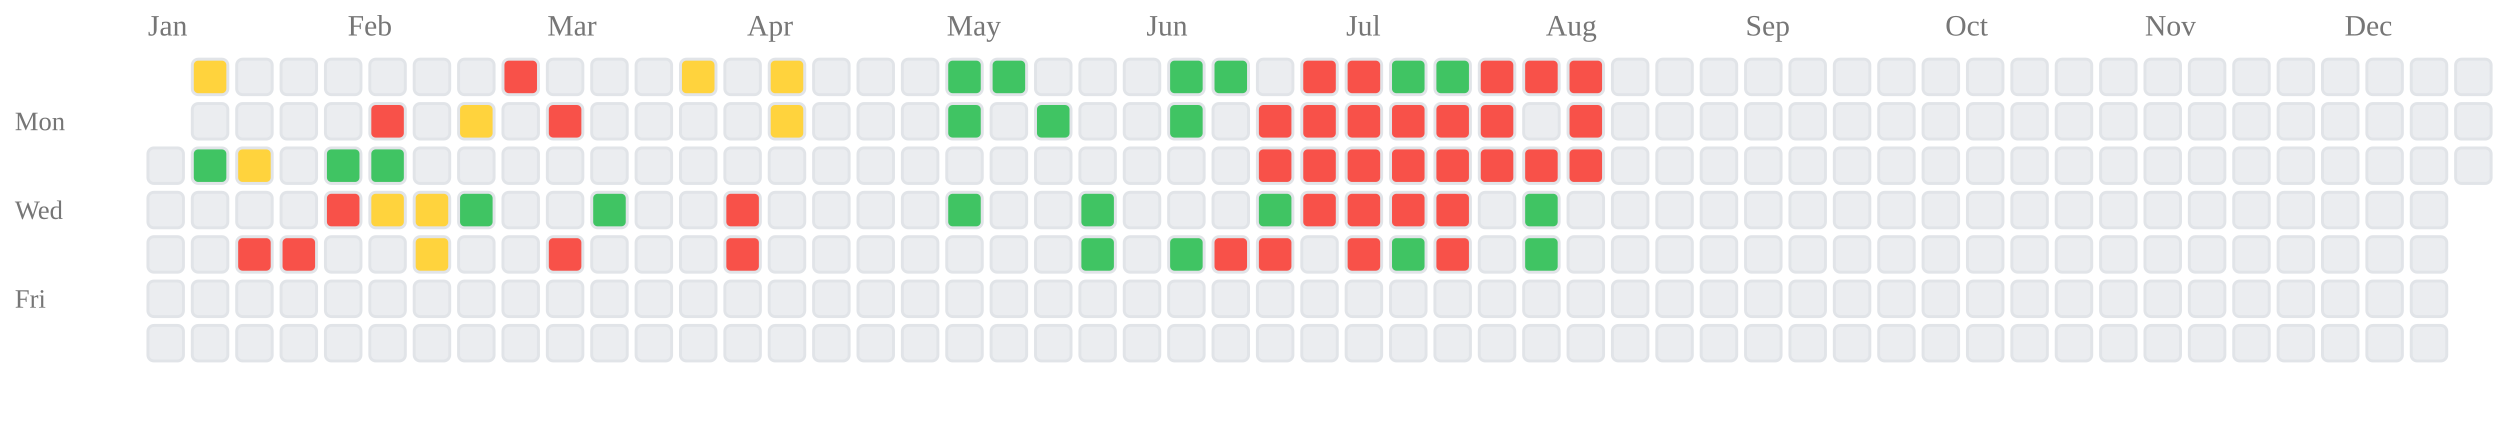
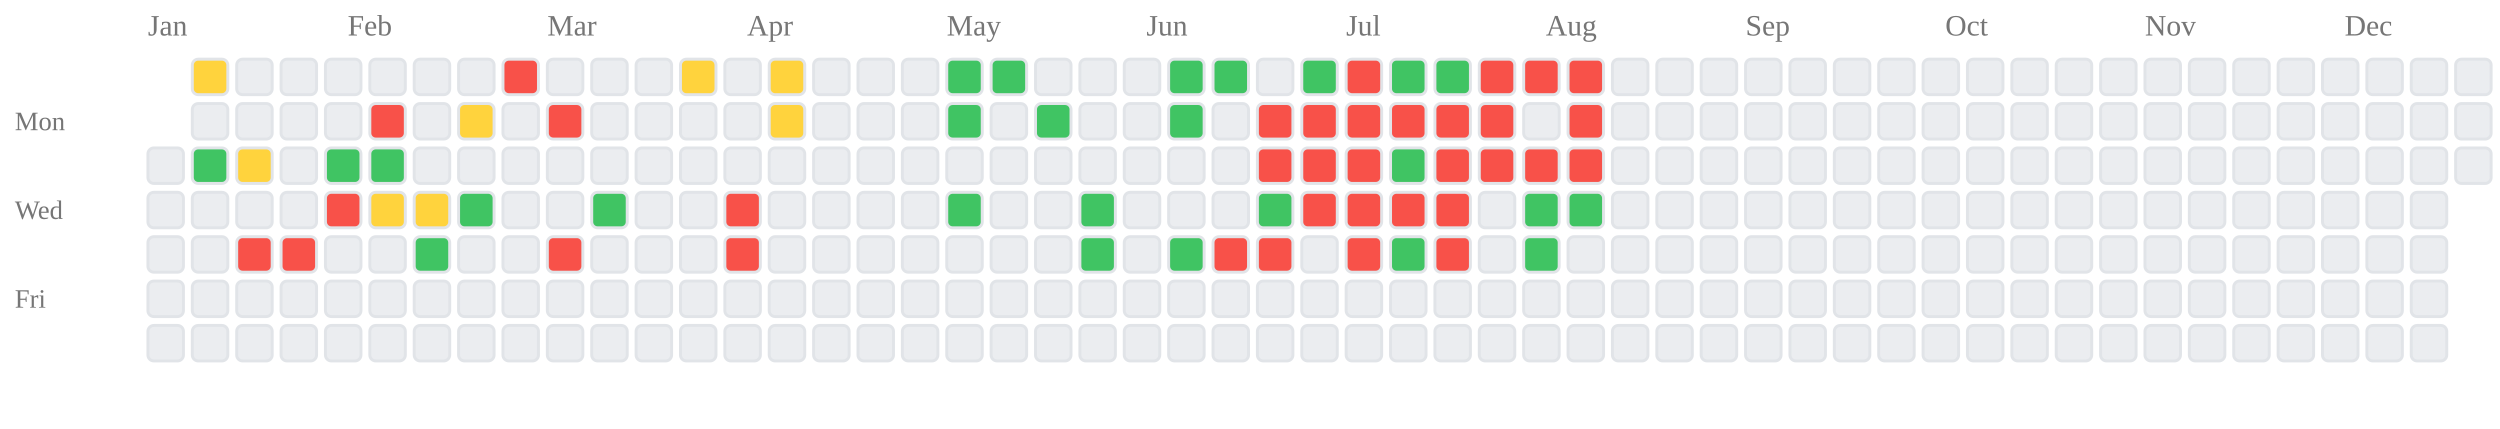
<svg xmlns="http://www.w3.org/2000/svg" width="845" height="145">
  <style>
        .month { font-size: 10px; fill: #767676; }
        .day { font-size: 9px; fill: #767676; }
        .cell { stroke: #e1e4e8; stroke-width: 1; }
        .cell-profit { fill: #40c463; }
        .cell-loss { fill: #f85149; }
        .cell-breakeven { fill: #ffd33d; }
        .cell-empty { fill: #ebedf0; }
    </style>
  <text x="50.0" y="12" class="month">Jan</text>
  <text x="117.5" y="12" class="month">Feb</text>
  <text x="185.0" y="12" class="month">Mar</text>
  <text x="252.5" y="12" class="month">Apr</text>
  <text x="320.0" y="12" class="month">May</text>
  <text x="387.5" y="12" class="month">Jun</text>
  <text x="455.0" y="12" class="month">Jul</text>
  <text x="522.5" y="12" class="month">Aug</text>
  <text x="590.0" y="12" class="month">Sep</text>
  <text x="657.5" y="12" class="month">Oct</text>
  <text x="725.0" y="12" class="month">Nov</text>
  <text x="792.5" y="12" class="month">Dec</text>
  <text x="5" y="44" class="day">Mon</text>
  <text x="5" y="74" class="day">Wed</text>
  <text x="5" y="104" class="day">Fri</text>
  <rect x="50" y="50" width="12" height="12" class="cell cell-empty" rx="2" ry="2" />
  <rect x="50" y="65" width="12" height="12" class="cell cell-empty" rx="2" ry="2" />
  <rect x="50" y="80" width="12" height="12" class="cell cell-empty" rx="2" ry="2" />
  <rect x="50" y="95" width="12" height="12" class="cell cell-empty" rx="2" ry="2" />
  <rect x="50" y="110" width="12" height="12" class="cell cell-empty" rx="2" ry="2" />
  <rect x="65" y="20" width="12" height="12" class="cell cell-breakeven" rx="2" ry="2" />
  <rect x="65" y="35" width="12" height="12" class="cell cell-empty" rx="2" ry="2" />
  <rect x="65" y="50" width="12" height="12" class="cell cell-profit" rx="2" ry="2" />
  <rect x="65" y="65" width="12" height="12" class="cell cell-empty" rx="2" ry="2" />
  <rect x="65" y="80" width="12" height="12" class="cell cell-empty" rx="2" ry="2" />
  <rect x="65" y="95" width="12" height="12" class="cell cell-empty" rx="2" ry="2" />
  <rect x="65" y="110" width="12" height="12" class="cell cell-empty" rx="2" ry="2" />
  <rect x="80" y="20" width="12" height="12" class="cell cell-empty" rx="2" ry="2" />
  <rect x="80" y="35" width="12" height="12" class="cell cell-empty" rx="2" ry="2" />
  <rect x="80" y="50" width="12" height="12" class="cell cell-breakeven" rx="2" ry="2" />
  <rect x="80" y="65" width="12" height="12" class="cell cell-empty" rx="2" ry="2" />
  <rect x="80" y="80" width="12" height="12" class="cell cell-loss" rx="2" ry="2" />
  <rect x="80" y="95" width="12" height="12" class="cell cell-empty" rx="2" ry="2" />
  <rect x="80" y="110" width="12" height="12" class="cell cell-empty" rx="2" ry="2" />
  <rect x="95" y="20" width="12" height="12" class="cell cell-empty" rx="2" ry="2" />
  <rect x="95" y="35" width="12" height="12" class="cell cell-empty" rx="2" ry="2" />
  <rect x="95" y="50" width="12" height="12" class="cell cell-empty" rx="2" ry="2" />
  <rect x="95" y="65" width="12" height="12" class="cell cell-empty" rx="2" ry="2" />
  <rect x="95" y="80" width="12" height="12" class="cell cell-loss" rx="2" ry="2" />
  <rect x="95" y="95" width="12" height="12" class="cell cell-empty" rx="2" ry="2" />
  <rect x="95" y="110" width="12" height="12" class="cell cell-empty" rx="2" ry="2" />
  <rect x="110" y="20" width="12" height="12" class="cell cell-empty" rx="2" ry="2" />
  <rect x="110" y="35" width="12" height="12" class="cell cell-empty" rx="2" ry="2" />
  <rect x="110" y="50" width="12" height="12" class="cell cell-profit" rx="2" ry="2" />
  <rect x="110" y="65" width="12" height="12" class="cell cell-loss" rx="2" ry="2" />
  <rect x="110" y="80" width="12" height="12" class="cell cell-empty" rx="2" ry="2" />
  <rect x="110" y="95" width="12" height="12" class="cell cell-empty" rx="2" ry="2" />
  <rect x="110" y="110" width="12" height="12" class="cell cell-empty" rx="2" ry="2" />
  <rect x="125" y="20" width="12" height="12" class="cell cell-empty" rx="2" ry="2" />
  <rect x="125" y="35" width="12" height="12" class="cell cell-loss" rx="2" ry="2" />
  <rect x="125" y="50" width="12" height="12" class="cell cell-profit" rx="2" ry="2" />
  <rect x="125" y="65" width="12" height="12" class="cell cell-breakeven" rx="2" ry="2" />
  <rect x="125" y="80" width="12" height="12" class="cell cell-empty" rx="2" ry="2" />
  <rect x="125" y="95" width="12" height="12" class="cell cell-empty" rx="2" ry="2" />
  <rect x="125" y="110" width="12" height="12" class="cell cell-empty" rx="2" ry="2" />
  <rect x="140" y="20" width="12" height="12" class="cell cell-empty" rx="2" ry="2" />
  <rect x="140" y="35" width="12" height="12" class="cell cell-empty" rx="2" ry="2" />
  <rect x="140" y="50" width="12" height="12" class="cell cell-empty" rx="2" ry="2" />
  <rect x="140" y="65" width="12" height="12" class="cell cell-breakeven" rx="2" ry="2" />
-   <rect x="140" y="80" width="12" height="12" class="cell cell-breakeven" rx="2" ry="2" />
+   <rect x="140" y="80" width="12" height="12" class="cell cell-profit" rx="2" ry="2" />
  <rect x="140" y="95" width="12" height="12" class="cell cell-empty" rx="2" ry="2" />
  <rect x="140" y="110" width="12" height="12" class="cell cell-empty" rx="2" ry="2" />
  <rect x="155" y="20" width="12" height="12" class="cell cell-empty" rx="2" ry="2" />
  <rect x="155" y="35" width="12" height="12" class="cell cell-breakeven" rx="2" ry="2" />
  <rect x="155" y="50" width="12" height="12" class="cell cell-empty" rx="2" ry="2" />
  <rect x="155" y="65" width="12" height="12" class="cell cell-profit" rx="2" ry="2" />
  <rect x="155" y="80" width="12" height="12" class="cell cell-empty" rx="2" ry="2" />
  <rect x="155" y="95" width="12" height="12" class="cell cell-empty" rx="2" ry="2" />
  <rect x="155" y="110" width="12" height="12" class="cell cell-empty" rx="2" ry="2" />
  <rect x="170" y="20" width="12" height="12" class="cell cell-loss" rx="2" ry="2" />
  <rect x="170" y="35" width="12" height="12" class="cell cell-empty" rx="2" ry="2" />
  <rect x="170" y="50" width="12" height="12" class="cell cell-empty" rx="2" ry="2" />
  <rect x="170" y="65" width="12" height="12" class="cell cell-empty" rx="2" ry="2" />
  <rect x="170" y="80" width="12" height="12" class="cell cell-empty" rx="2" ry="2" />
  <rect x="170" y="95" width="12" height="12" class="cell cell-empty" rx="2" ry="2" />
  <rect x="170" y="110" width="12" height="12" class="cell cell-empty" rx="2" ry="2" />
  <rect x="185" y="20" width="12" height="12" class="cell cell-empty" rx="2" ry="2" />
  <rect x="185" y="35" width="12" height="12" class="cell cell-loss" rx="2" ry="2" />
  <rect x="185" y="50" width="12" height="12" class="cell cell-empty" rx="2" ry="2" />
  <rect x="185" y="65" width="12" height="12" class="cell cell-empty" rx="2" ry="2" />
  <rect x="185" y="80" width="12" height="12" class="cell cell-loss" rx="2" ry="2" />
  <rect x="185" y="95" width="12" height="12" class="cell cell-empty" rx="2" ry="2" />
  <rect x="185" y="110" width="12" height="12" class="cell cell-empty" rx="2" ry="2" />
  <rect x="200" y="20" width="12" height="12" class="cell cell-empty" rx="2" ry="2" />
  <rect x="200" y="35" width="12" height="12" class="cell cell-empty" rx="2" ry="2" />
  <rect x="200" y="50" width="12" height="12" class="cell cell-empty" rx="2" ry="2" />
  <rect x="200" y="65" width="12" height="12" class="cell cell-profit" rx="2" ry="2" />
  <rect x="200" y="80" width="12" height="12" class="cell cell-empty" rx="2" ry="2" />
  <rect x="200" y="95" width="12" height="12" class="cell cell-empty" rx="2" ry="2" />
  <rect x="200" y="110" width="12" height="12" class="cell cell-empty" rx="2" ry="2" />
  <rect x="215" y="20" width="12" height="12" class="cell cell-empty" rx="2" ry="2" />
  <rect x="215" y="35" width="12" height="12" class="cell cell-empty" rx="2" ry="2" />
  <rect x="215" y="50" width="12" height="12" class="cell cell-empty" rx="2" ry="2" />
  <rect x="215" y="65" width="12" height="12" class="cell cell-empty" rx="2" ry="2" />
  <rect x="215" y="80" width="12" height="12" class="cell cell-empty" rx="2" ry="2" />
  <rect x="215" y="95" width="12" height="12" class="cell cell-empty" rx="2" ry="2" />
  <rect x="215" y="110" width="12" height="12" class="cell cell-empty" rx="2" ry="2" />
  <rect x="230" y="20" width="12" height="12" class="cell cell-breakeven" rx="2" ry="2" />
  <rect x="230" y="35" width="12" height="12" class="cell cell-empty" rx="2" ry="2" />
  <rect x="230" y="50" width="12" height="12" class="cell cell-empty" rx="2" ry="2" />
  <rect x="230" y="65" width="12" height="12" class="cell cell-empty" rx="2" ry="2" />
  <rect x="230" y="80" width="12" height="12" class="cell cell-empty" rx="2" ry="2" />
  <rect x="230" y="95" width="12" height="12" class="cell cell-empty" rx="2" ry="2" />
  <rect x="230" y="110" width="12" height="12" class="cell cell-empty" rx="2" ry="2" />
  <rect x="245" y="20" width="12" height="12" class="cell cell-empty" rx="2" ry="2" />
  <rect x="245" y="35" width="12" height="12" class="cell cell-empty" rx="2" ry="2" />
  <rect x="245" y="50" width="12" height="12" class="cell cell-empty" rx="2" ry="2" />
  <rect x="245" y="65" width="12" height="12" class="cell cell-loss" rx="2" ry="2" />
  <rect x="245" y="80" width="12" height="12" class="cell cell-loss" rx="2" ry="2" />
  <rect x="245" y="95" width="12" height="12" class="cell cell-empty" rx="2" ry="2" />
  <rect x="245" y="110" width="12" height="12" class="cell cell-empty" rx="2" ry="2" />
  <rect x="260" y="20" width="12" height="12" class="cell cell-breakeven" rx="2" ry="2" />
  <rect x="260" y="35" width="12" height="12" class="cell cell-breakeven" rx="2" ry="2" />
  <rect x="260" y="50" width="12" height="12" class="cell cell-empty" rx="2" ry="2" />
  <rect x="260" y="65" width="12" height="12" class="cell cell-empty" rx="2" ry="2" />
  <rect x="260" y="80" width="12" height="12" class="cell cell-empty" rx="2" ry="2" />
  <rect x="260" y="95" width="12" height="12" class="cell cell-empty" rx="2" ry="2" />
  <rect x="260" y="110" width="12" height="12" class="cell cell-empty" rx="2" ry="2" />
  <rect x="275" y="20" width="12" height="12" class="cell cell-empty" rx="2" ry="2" />
  <rect x="275" y="35" width="12" height="12" class="cell cell-empty" rx="2" ry="2" />
  <rect x="275" y="50" width="12" height="12" class="cell cell-empty" rx="2" ry="2" />
  <rect x="275" y="65" width="12" height="12" class="cell cell-empty" rx="2" ry="2" />
  <rect x="275" y="80" width="12" height="12" class="cell cell-empty" rx="2" ry="2" />
  <rect x="275" y="95" width="12" height="12" class="cell cell-empty" rx="2" ry="2" />
  <rect x="275" y="110" width="12" height="12" class="cell cell-empty" rx="2" ry="2" />
  <rect x="290" y="20" width="12" height="12" class="cell cell-empty" rx="2" ry="2" />
  <rect x="290" y="35" width="12" height="12" class="cell cell-empty" rx="2" ry="2" />
  <rect x="290" y="50" width="12" height="12" class="cell cell-empty" rx="2" ry="2" />
  <rect x="290" y="65" width="12" height="12" class="cell cell-empty" rx="2" ry="2" />
  <rect x="290" y="80" width="12" height="12" class="cell cell-empty" rx="2" ry="2" />
  <rect x="290" y="95" width="12" height="12" class="cell cell-empty" rx="2" ry="2" />
  <rect x="290" y="110" width="12" height="12" class="cell cell-empty" rx="2" ry="2" />
  <rect x="305" y="20" width="12" height="12" class="cell cell-empty" rx="2" ry="2" />
  <rect x="305" y="35" width="12" height="12" class="cell cell-empty" rx="2" ry="2" />
  <rect x="305" y="50" width="12" height="12" class="cell cell-empty" rx="2" ry="2" />
  <rect x="305" y="65" width="12" height="12" class="cell cell-empty" rx="2" ry="2" />
  <rect x="305" y="80" width="12" height="12" class="cell cell-empty" rx="2" ry="2" />
  <rect x="305" y="95" width="12" height="12" class="cell cell-empty" rx="2" ry="2" />
  <rect x="305" y="110" width="12" height="12" class="cell cell-empty" rx="2" ry="2" />
  <rect x="320" y="20" width="12" height="12" class="cell cell-profit" rx="2" ry="2" />
  <rect x="320" y="35" width="12" height="12" class="cell cell-profit" rx="2" ry="2" />
  <rect x="320" y="50" width="12" height="12" class="cell cell-empty" rx="2" ry="2" />
  <rect x="320" y="65" width="12" height="12" class="cell cell-profit" rx="2" ry="2" />
  <rect x="320" y="80" width="12" height="12" class="cell cell-empty" rx="2" ry="2" />
  <rect x="320" y="95" width="12" height="12" class="cell cell-empty" rx="2" ry="2" />
  <rect x="320" y="110" width="12" height="12" class="cell cell-empty" rx="2" ry="2" />
  <rect x="335" y="20" width="12" height="12" class="cell cell-profit" rx="2" ry="2" />
  <rect x="335" y="35" width="12" height="12" class="cell cell-empty" rx="2" ry="2" />
  <rect x="335" y="50" width="12" height="12" class="cell cell-empty" rx="2" ry="2" />
  <rect x="335" y="65" width="12" height="12" class="cell cell-empty" rx="2" ry="2" />
  <rect x="335" y="80" width="12" height="12" class="cell cell-empty" rx="2" ry="2" />
  <rect x="335" y="95" width="12" height="12" class="cell cell-empty" rx="2" ry="2" />
  <rect x="335" y="110" width="12" height="12" class="cell cell-empty" rx="2" ry="2" />
  <rect x="350" y="20" width="12" height="12" class="cell cell-empty" rx="2" ry="2" />
  <rect x="350" y="35" width="12" height="12" class="cell cell-profit" rx="2" ry="2" />
  <rect x="350" y="50" width="12" height="12" class="cell cell-empty" rx="2" ry="2" />
  <rect x="350" y="65" width="12" height="12" class="cell cell-empty" rx="2" ry="2" />
  <rect x="350" y="80" width="12" height="12" class="cell cell-empty" rx="2" ry="2" />
  <rect x="350" y="95" width="12" height="12" class="cell cell-empty" rx="2" ry="2" />
  <rect x="350" y="110" width="12" height="12" class="cell cell-empty" rx="2" ry="2" />
  <rect x="365" y="20" width="12" height="12" class="cell cell-empty" rx="2" ry="2" />
  <rect x="365" y="35" width="12" height="12" class="cell cell-empty" rx="2" ry="2" />
  <rect x="365" y="50" width="12" height="12" class="cell cell-empty" rx="2" ry="2" />
  <rect x="365" y="65" width="12" height="12" class="cell cell-profit" rx="2" ry="2" />
  <rect x="365" y="80" width="12" height="12" class="cell cell-profit" rx="2" ry="2" />
  <rect x="365" y="95" width="12" height="12" class="cell cell-empty" rx="2" ry="2" />
  <rect x="365" y="110" width="12" height="12" class="cell cell-empty" rx="2" ry="2" />
  <rect x="380" y="20" width="12" height="12" class="cell cell-empty" rx="2" ry="2" />
  <rect x="380" y="35" width="12" height="12" class="cell cell-empty" rx="2" ry="2" />
  <rect x="380" y="50" width="12" height="12" class="cell cell-empty" rx="2" ry="2" />
  <rect x="380" y="65" width="12" height="12" class="cell cell-empty" rx="2" ry="2" />
  <rect x="380" y="80" width="12" height="12" class="cell cell-empty" rx="2" ry="2" />
  <rect x="380" y="95" width="12" height="12" class="cell cell-empty" rx="2" ry="2" />
  <rect x="380" y="110" width="12" height="12" class="cell cell-empty" rx="2" ry="2" />
  <rect x="395" y="20" width="12" height="12" class="cell cell-profit" rx="2" ry="2" />
  <rect x="395" y="35" width="12" height="12" class="cell cell-profit" rx="2" ry="2" />
  <rect x="395" y="50" width="12" height="12" class="cell cell-empty" rx="2" ry="2" />
  <rect x="395" y="65" width="12" height="12" class="cell cell-empty" rx="2" ry="2" />
  <rect x="395" y="80" width="12" height="12" class="cell cell-profit" rx="2" ry="2" />
  <rect x="395" y="95" width="12" height="12" class="cell cell-empty" rx="2" ry="2" />
  <rect x="395" y="110" width="12" height="12" class="cell cell-empty" rx="2" ry="2" />
  <rect x="410" y="20" width="12" height="12" class="cell cell-profit" rx="2" ry="2" />
  <rect x="410" y="35" width="12" height="12" class="cell cell-empty" rx="2" ry="2" />
  <rect x="410" y="50" width="12" height="12" class="cell cell-empty" rx="2" ry="2" />
  <rect x="410" y="65" width="12" height="12" class="cell cell-empty" rx="2" ry="2" />
  <rect x="410" y="80" width="12" height="12" class="cell cell-loss" rx="2" ry="2" />
  <rect x="410" y="95" width="12" height="12" class="cell cell-empty" rx="2" ry="2" />
  <rect x="410" y="110" width="12" height="12" class="cell cell-empty" rx="2" ry="2" />
  <rect x="425" y="20" width="12" height="12" class="cell cell-empty" rx="2" ry="2" />
  <rect x="425" y="35" width="12" height="12" class="cell cell-loss" rx="2" ry="2" />
  <rect x="425" y="50" width="12" height="12" class="cell cell-loss" rx="2" ry="2" />
  <rect x="425" y="65" width="12" height="12" class="cell cell-profit" rx="2" ry="2" />
  <rect x="425" y="80" width="12" height="12" class="cell cell-loss" rx="2" ry="2" />
  <rect x="425" y="95" width="12" height="12" class="cell cell-empty" rx="2" ry="2" />
  <rect x="425" y="110" width="12" height="12" class="cell cell-empty" rx="2" ry="2" />
-   <rect x="440" y="20" width="12" height="12" class="cell cell-loss" rx="2" ry="2" />
+   <rect x="440" y="20" width="12" height="12" class="cell cell-profit" rx="2" ry="2" />
  <rect x="440" y="35" width="12" height="12" class="cell cell-loss" rx="2" ry="2" />
  <rect x="440" y="50" width="12" height="12" class="cell cell-loss" rx="2" ry="2" />
  <rect x="440" y="65" width="12" height="12" class="cell cell-loss" rx="2" ry="2" />
  <rect x="440" y="80" width="12" height="12" class="cell cell-empty" rx="2" ry="2" />
  <rect x="440" y="95" width="12" height="12" class="cell cell-empty" rx="2" ry="2" />
  <rect x="440" y="110" width="12" height="12" class="cell cell-empty" rx="2" ry="2" />
  <rect x="455" y="20" width="12" height="12" class="cell cell-loss" rx="2" ry="2" />
  <rect x="455" y="35" width="12" height="12" class="cell cell-loss" rx="2" ry="2" />
  <rect x="455" y="50" width="12" height="12" class="cell cell-loss" rx="2" ry="2" />
  <rect x="455" y="65" width="12" height="12" class="cell cell-loss" rx="2" ry="2" />
  <rect x="455" y="80" width="12" height="12" class="cell cell-loss" rx="2" ry="2" />
  <rect x="455" y="95" width="12" height="12" class="cell cell-empty" rx="2" ry="2" />
  <rect x="455" y="110" width="12" height="12" class="cell cell-empty" rx="2" ry="2" />
  <rect x="470" y="20" width="12" height="12" class="cell cell-profit" rx="2" ry="2" />
  <rect x="470" y="35" width="12" height="12" class="cell cell-loss" rx="2" ry="2" />
-   <rect x="470" y="50" width="12" height="12" class="cell cell-loss" rx="2" ry="2" />
+   <rect x="470" y="50" width="12" height="12" class="cell cell-profit" rx="2" ry="2" />
  <rect x="470" y="65" width="12" height="12" class="cell cell-loss" rx="2" ry="2" />
  <rect x="470" y="80" width="12" height="12" class="cell cell-profit" rx="2" ry="2" />
  <rect x="470" y="95" width="12" height="12" class="cell cell-empty" rx="2" ry="2" />
  <rect x="470" y="110" width="12" height="12" class="cell cell-empty" rx="2" ry="2" />
  <rect x="485" y="20" width="12" height="12" class="cell cell-profit" rx="2" ry="2" />
  <rect x="485" y="35" width="12" height="12" class="cell cell-loss" rx="2" ry="2" />
  <rect x="485" y="50" width="12" height="12" class="cell cell-loss" rx="2" ry="2" />
  <rect x="485" y="65" width="12" height="12" class="cell cell-loss" rx="2" ry="2" />
  <rect x="485" y="80" width="12" height="12" class="cell cell-loss" rx="2" ry="2" />
  <rect x="485" y="95" width="12" height="12" class="cell cell-empty" rx="2" ry="2" />
  <rect x="485" y="110" width="12" height="12" class="cell cell-empty" rx="2" ry="2" />
  <rect x="500" y="20" width="12" height="12" class="cell cell-loss" rx="2" ry="2" />
  <rect x="500" y="35" width="12" height="12" class="cell cell-loss" rx="2" ry="2" />
  <rect x="500" y="50" width="12" height="12" class="cell cell-loss" rx="2" ry="2" />
  <rect x="500" y="65" width="12" height="12" class="cell cell-empty" rx="2" ry="2" />
  <rect x="500" y="80" width="12" height="12" class="cell cell-empty" rx="2" ry="2" />
  <rect x="500" y="95" width="12" height="12" class="cell cell-empty" rx="2" ry="2" />
  <rect x="500" y="110" width="12" height="12" class="cell cell-empty" rx="2" ry="2" />
  <rect x="515" y="20" width="12" height="12" class="cell cell-loss" rx="2" ry="2" />
  <rect x="515" y="35" width="12" height="12" class="cell cell-empty" rx="2" ry="2" />
  <rect x="515" y="50" width="12" height="12" class="cell cell-loss" rx="2" ry="2" />
  <rect x="515" y="65" width="12" height="12" class="cell cell-profit" rx="2" ry="2" />
  <rect x="515" y="80" width="12" height="12" class="cell cell-profit" rx="2" ry="2" />
  <rect x="515" y="95" width="12" height="12" class="cell cell-empty" rx="2" ry="2" />
  <rect x="515" y="110" width="12" height="12" class="cell cell-empty" rx="2" ry="2" />
  <rect x="530" y="20" width="12" height="12" class="cell cell-loss" rx="2" ry="2" />
  <rect x="530" y="35" width="12" height="12" class="cell cell-loss" rx="2" ry="2" />
  <rect x="530" y="50" width="12" height="12" class="cell cell-loss" rx="2" ry="2" />
-   <rect x="530" y="65" width="12" height="12" class="cell cell-empty" rx="2" ry="2" />
+   <rect x="530" y="65" width="12" height="12" class="cell cell-profit" rx="2" ry="2" />
  <rect x="530" y="80" width="12" height="12" class="cell cell-empty" rx="2" ry="2" />
  <rect x="530" y="95" width="12" height="12" class="cell cell-empty" rx="2" ry="2" />
  <rect x="530" y="110" width="12" height="12" class="cell cell-empty" rx="2" ry="2" />
  <rect x="545" y="20" width="12" height="12" class="cell cell-empty" rx="2" ry="2" />
  <rect x="545" y="35" width="12" height="12" class="cell cell-empty" rx="2" ry="2" />
  <rect x="545" y="50" width="12" height="12" class="cell cell-empty" rx="2" ry="2" />
  <rect x="545" y="65" width="12" height="12" class="cell cell-empty" rx="2" ry="2" />
  <rect x="545" y="80" width="12" height="12" class="cell cell-empty" rx="2" ry="2" />
  <rect x="545" y="95" width="12" height="12" class="cell cell-empty" rx="2" ry="2" />
  <rect x="545" y="110" width="12" height="12" class="cell cell-empty" rx="2" ry="2" />
  <rect x="560" y="20" width="12" height="12" class="cell cell-empty" rx="2" ry="2" />
  <rect x="560" y="35" width="12" height="12" class="cell cell-empty" rx="2" ry="2" />
  <rect x="560" y="50" width="12" height="12" class="cell cell-empty" rx="2" ry="2" />
  <rect x="560" y="65" width="12" height="12" class="cell cell-empty" rx="2" ry="2" />
  <rect x="560" y="80" width="12" height="12" class="cell cell-empty" rx="2" ry="2" />
  <rect x="560" y="95" width="12" height="12" class="cell cell-empty" rx="2" ry="2" />
  <rect x="560" y="110" width="12" height="12" class="cell cell-empty" rx="2" ry="2" />
  <rect x="575" y="20" width="12" height="12" class="cell cell-empty" rx="2" ry="2" />
  <rect x="575" y="35" width="12" height="12" class="cell cell-empty" rx="2" ry="2" />
  <rect x="575" y="50" width="12" height="12" class="cell cell-empty" rx="2" ry="2" />
  <rect x="575" y="65" width="12" height="12" class="cell cell-empty" rx="2" ry="2" />
  <rect x="575" y="80" width="12" height="12" class="cell cell-empty" rx="2" ry="2" />
  <rect x="575" y="95" width="12" height="12" class="cell cell-empty" rx="2" ry="2" />
  <rect x="575" y="110" width="12" height="12" class="cell cell-empty" rx="2" ry="2" />
  <rect x="590" y="20" width="12" height="12" class="cell cell-empty" rx="2" ry="2" />
  <rect x="590" y="35" width="12" height="12" class="cell cell-empty" rx="2" ry="2" />
  <rect x="590" y="50" width="12" height="12" class="cell cell-empty" rx="2" ry="2" />
  <rect x="590" y="65" width="12" height="12" class="cell cell-empty" rx="2" ry="2" />
  <rect x="590" y="80" width="12" height="12" class="cell cell-empty" rx="2" ry="2" />
  <rect x="590" y="95" width="12" height="12" class="cell cell-empty" rx="2" ry="2" />
  <rect x="590" y="110" width="12" height="12" class="cell cell-empty" rx="2" ry="2" />
  <rect x="605" y="20" width="12" height="12" class="cell cell-empty" rx="2" ry="2" />
  <rect x="605" y="35" width="12" height="12" class="cell cell-empty" rx="2" ry="2" />
  <rect x="605" y="50" width="12" height="12" class="cell cell-empty" rx="2" ry="2" />
  <rect x="605" y="65" width="12" height="12" class="cell cell-empty" rx="2" ry="2" />
  <rect x="605" y="80" width="12" height="12" class="cell cell-empty" rx="2" ry="2" />
  <rect x="605" y="95" width="12" height="12" class="cell cell-empty" rx="2" ry="2" />
  <rect x="605" y="110" width="12" height="12" class="cell cell-empty" rx="2" ry="2" />
  <rect x="620" y="20" width="12" height="12" class="cell cell-empty" rx="2" ry="2" />
  <rect x="620" y="35" width="12" height="12" class="cell cell-empty" rx="2" ry="2" />
  <rect x="620" y="50" width="12" height="12" class="cell cell-empty" rx="2" ry="2" />
  <rect x="620" y="65" width="12" height="12" class="cell cell-empty" rx="2" ry="2" />
  <rect x="620" y="80" width="12" height="12" class="cell cell-empty" rx="2" ry="2" />
  <rect x="620" y="95" width="12" height="12" class="cell cell-empty" rx="2" ry="2" />
  <rect x="620" y="110" width="12" height="12" class="cell cell-empty" rx="2" ry="2" />
  <rect x="635" y="20" width="12" height="12" class="cell cell-empty" rx="2" ry="2" />
  <rect x="635" y="35" width="12" height="12" class="cell cell-empty" rx="2" ry="2" />
  <rect x="635" y="50" width="12" height="12" class="cell cell-empty" rx="2" ry="2" />
  <rect x="635" y="65" width="12" height="12" class="cell cell-empty" rx="2" ry="2" />
  <rect x="635" y="80" width="12" height="12" class="cell cell-empty" rx="2" ry="2" />
  <rect x="635" y="95" width="12" height="12" class="cell cell-empty" rx="2" ry="2" />
  <rect x="635" y="110" width="12" height="12" class="cell cell-empty" rx="2" ry="2" />
  <rect x="650" y="20" width="12" height="12" class="cell cell-empty" rx="2" ry="2" />
  <rect x="650" y="35" width="12" height="12" class="cell cell-empty" rx="2" ry="2" />
  <rect x="650" y="50" width="12" height="12" class="cell cell-empty" rx="2" ry="2" />
  <rect x="650" y="65" width="12" height="12" class="cell cell-empty" rx="2" ry="2" />
  <rect x="650" y="80" width="12" height="12" class="cell cell-empty" rx="2" ry="2" />
  <rect x="650" y="95" width="12" height="12" class="cell cell-empty" rx="2" ry="2" />
  <rect x="650" y="110" width="12" height="12" class="cell cell-empty" rx="2" ry="2" />
  <rect x="665" y="20" width="12" height="12" class="cell cell-empty" rx="2" ry="2" />
  <rect x="665" y="35" width="12" height="12" class="cell cell-empty" rx="2" ry="2" />
  <rect x="665" y="50" width="12" height="12" class="cell cell-empty" rx="2" ry="2" />
  <rect x="665" y="65" width="12" height="12" class="cell cell-empty" rx="2" ry="2" />
  <rect x="665" y="80" width="12" height="12" class="cell cell-empty" rx="2" ry="2" />
  <rect x="665" y="95" width="12" height="12" class="cell cell-empty" rx="2" ry="2" />
  <rect x="665" y="110" width="12" height="12" class="cell cell-empty" rx="2" ry="2" />
  <rect x="680" y="20" width="12" height="12" class="cell cell-empty" rx="2" ry="2" />
  <rect x="680" y="35" width="12" height="12" class="cell cell-empty" rx="2" ry="2" />
  <rect x="680" y="50" width="12" height="12" class="cell cell-empty" rx="2" ry="2" />
  <rect x="680" y="65" width="12" height="12" class="cell cell-empty" rx="2" ry="2" />
  <rect x="680" y="80" width="12" height="12" class="cell cell-empty" rx="2" ry="2" />
  <rect x="680" y="95" width="12" height="12" class="cell cell-empty" rx="2" ry="2" />
  <rect x="680" y="110" width="12" height="12" class="cell cell-empty" rx="2" ry="2" />
  <rect x="695" y="20" width="12" height="12" class="cell cell-empty" rx="2" ry="2" />
  <rect x="695" y="35" width="12" height="12" class="cell cell-empty" rx="2" ry="2" />
  <rect x="695" y="50" width="12" height="12" class="cell cell-empty" rx="2" ry="2" />
  <rect x="695" y="65" width="12" height="12" class="cell cell-empty" rx="2" ry="2" />
  <rect x="695" y="80" width="12" height="12" class="cell cell-empty" rx="2" ry="2" />
  <rect x="695" y="95" width="12" height="12" class="cell cell-empty" rx="2" ry="2" />
  <rect x="695" y="110" width="12" height="12" class="cell cell-empty" rx="2" ry="2" />
  <rect x="710" y="20" width="12" height="12" class="cell cell-empty" rx="2" ry="2" />
  <rect x="710" y="35" width="12" height="12" class="cell cell-empty" rx="2" ry="2" />
  <rect x="710" y="50" width="12" height="12" class="cell cell-empty" rx="2" ry="2" />
  <rect x="710" y="65" width="12" height="12" class="cell cell-empty" rx="2" ry="2" />
  <rect x="710" y="80" width="12" height="12" class="cell cell-empty" rx="2" ry="2" />
  <rect x="710" y="95" width="12" height="12" class="cell cell-empty" rx="2" ry="2" />
  <rect x="710" y="110" width="12" height="12" class="cell cell-empty" rx="2" ry="2" />
  <rect x="725" y="20" width="12" height="12" class="cell cell-empty" rx="2" ry="2" />
  <rect x="725" y="35" width="12" height="12" class="cell cell-empty" rx="2" ry="2" />
  <rect x="725" y="50" width="12" height="12" class="cell cell-empty" rx="2" ry="2" />
  <rect x="725" y="65" width="12" height="12" class="cell cell-empty" rx="2" ry="2" />
  <rect x="725" y="80" width="12" height="12" class="cell cell-empty" rx="2" ry="2" />
  <rect x="725" y="95" width="12" height="12" class="cell cell-empty" rx="2" ry="2" />
  <rect x="725" y="110" width="12" height="12" class="cell cell-empty" rx="2" ry="2" />
  <rect x="740" y="20" width="12" height="12" class="cell cell-empty" rx="2" ry="2" />
  <rect x="740" y="35" width="12" height="12" class="cell cell-empty" rx="2" ry="2" />
  <rect x="740" y="50" width="12" height="12" class="cell cell-empty" rx="2" ry="2" />
  <rect x="740" y="65" width="12" height="12" class="cell cell-empty" rx="2" ry="2" />
  <rect x="740" y="80" width="12" height="12" class="cell cell-empty" rx="2" ry="2" />
  <rect x="740" y="95" width="12" height="12" class="cell cell-empty" rx="2" ry="2" />
  <rect x="740" y="110" width="12" height="12" class="cell cell-empty" rx="2" ry="2" />
  <rect x="755" y="20" width="12" height="12" class="cell cell-empty" rx="2" ry="2" />
  <rect x="755" y="35" width="12" height="12" class="cell cell-empty" rx="2" ry="2" />
  <rect x="755" y="50" width="12" height="12" class="cell cell-empty" rx="2" ry="2" />
  <rect x="755" y="65" width="12" height="12" class="cell cell-empty" rx="2" ry="2" />
  <rect x="755" y="80" width="12" height="12" class="cell cell-empty" rx="2" ry="2" />
  <rect x="755" y="95" width="12" height="12" class="cell cell-empty" rx="2" ry="2" />
  <rect x="755" y="110" width="12" height="12" class="cell cell-empty" rx="2" ry="2" />
  <rect x="770" y="20" width="12" height="12" class="cell cell-empty" rx="2" ry="2" />
  <rect x="770" y="35" width="12" height="12" class="cell cell-empty" rx="2" ry="2" />
  <rect x="770" y="50" width="12" height="12" class="cell cell-empty" rx="2" ry="2" />
  <rect x="770" y="65" width="12" height="12" class="cell cell-empty" rx="2" ry="2" />
  <rect x="770" y="80" width="12" height="12" class="cell cell-empty" rx="2" ry="2" />
  <rect x="770" y="95" width="12" height="12" class="cell cell-empty" rx="2" ry="2" />
  <rect x="770" y="110" width="12" height="12" class="cell cell-empty" rx="2" ry="2" />
  <rect x="785" y="20" width="12" height="12" class="cell cell-empty" rx="2" ry="2" />
  <rect x="785" y="35" width="12" height="12" class="cell cell-empty" rx="2" ry="2" />
  <rect x="785" y="50" width="12" height="12" class="cell cell-empty" rx="2" ry="2" />
  <rect x="785" y="65" width="12" height="12" class="cell cell-empty" rx="2" ry="2" />
  <rect x="785" y="80" width="12" height="12" class="cell cell-empty" rx="2" ry="2" />
  <rect x="785" y="95" width="12" height="12" class="cell cell-empty" rx="2" ry="2" />
  <rect x="785" y="110" width="12" height="12" class="cell cell-empty" rx="2" ry="2" />
  <rect x="800" y="20" width="12" height="12" class="cell cell-empty" rx="2" ry="2" />
  <rect x="800" y="35" width="12" height="12" class="cell cell-empty" rx="2" ry="2" />
  <rect x="800" y="50" width="12" height="12" class="cell cell-empty" rx="2" ry="2" />
  <rect x="800" y="65" width="12" height="12" class="cell cell-empty" rx="2" ry="2" />
  <rect x="800" y="80" width="12" height="12" class="cell cell-empty" rx="2" ry="2" />
  <rect x="800" y="95" width="12" height="12" class="cell cell-empty" rx="2" ry="2" />
  <rect x="800" y="110" width="12" height="12" class="cell cell-empty" rx="2" ry="2" />
  <rect x="815" y="20" width="12" height="12" class="cell cell-empty" rx="2" ry="2" />
  <rect x="815" y="35" width="12" height="12" class="cell cell-empty" rx="2" ry="2" />
  <rect x="815" y="50" width="12" height="12" class="cell cell-empty" rx="2" ry="2" />
  <rect x="815" y="65" width="12" height="12" class="cell cell-empty" rx="2" ry="2" />
  <rect x="815" y="80" width="12" height="12" class="cell cell-empty" rx="2" ry="2" />
  <rect x="815" y="95" width="12" height="12" class="cell cell-empty" rx="2" ry="2" />
  <rect x="815" y="110" width="12" height="12" class="cell cell-empty" rx="2" ry="2" />
  <rect x="830" y="20" width="12" height="12" class="cell cell-empty" rx="2" ry="2" />
  <rect x="830" y="35" width="12" height="12" class="cell cell-empty" rx="2" ry="2" />
  <rect x="830" y="50" width="12" height="12" class="cell cell-empty" rx="2" ry="2" />
</svg>
